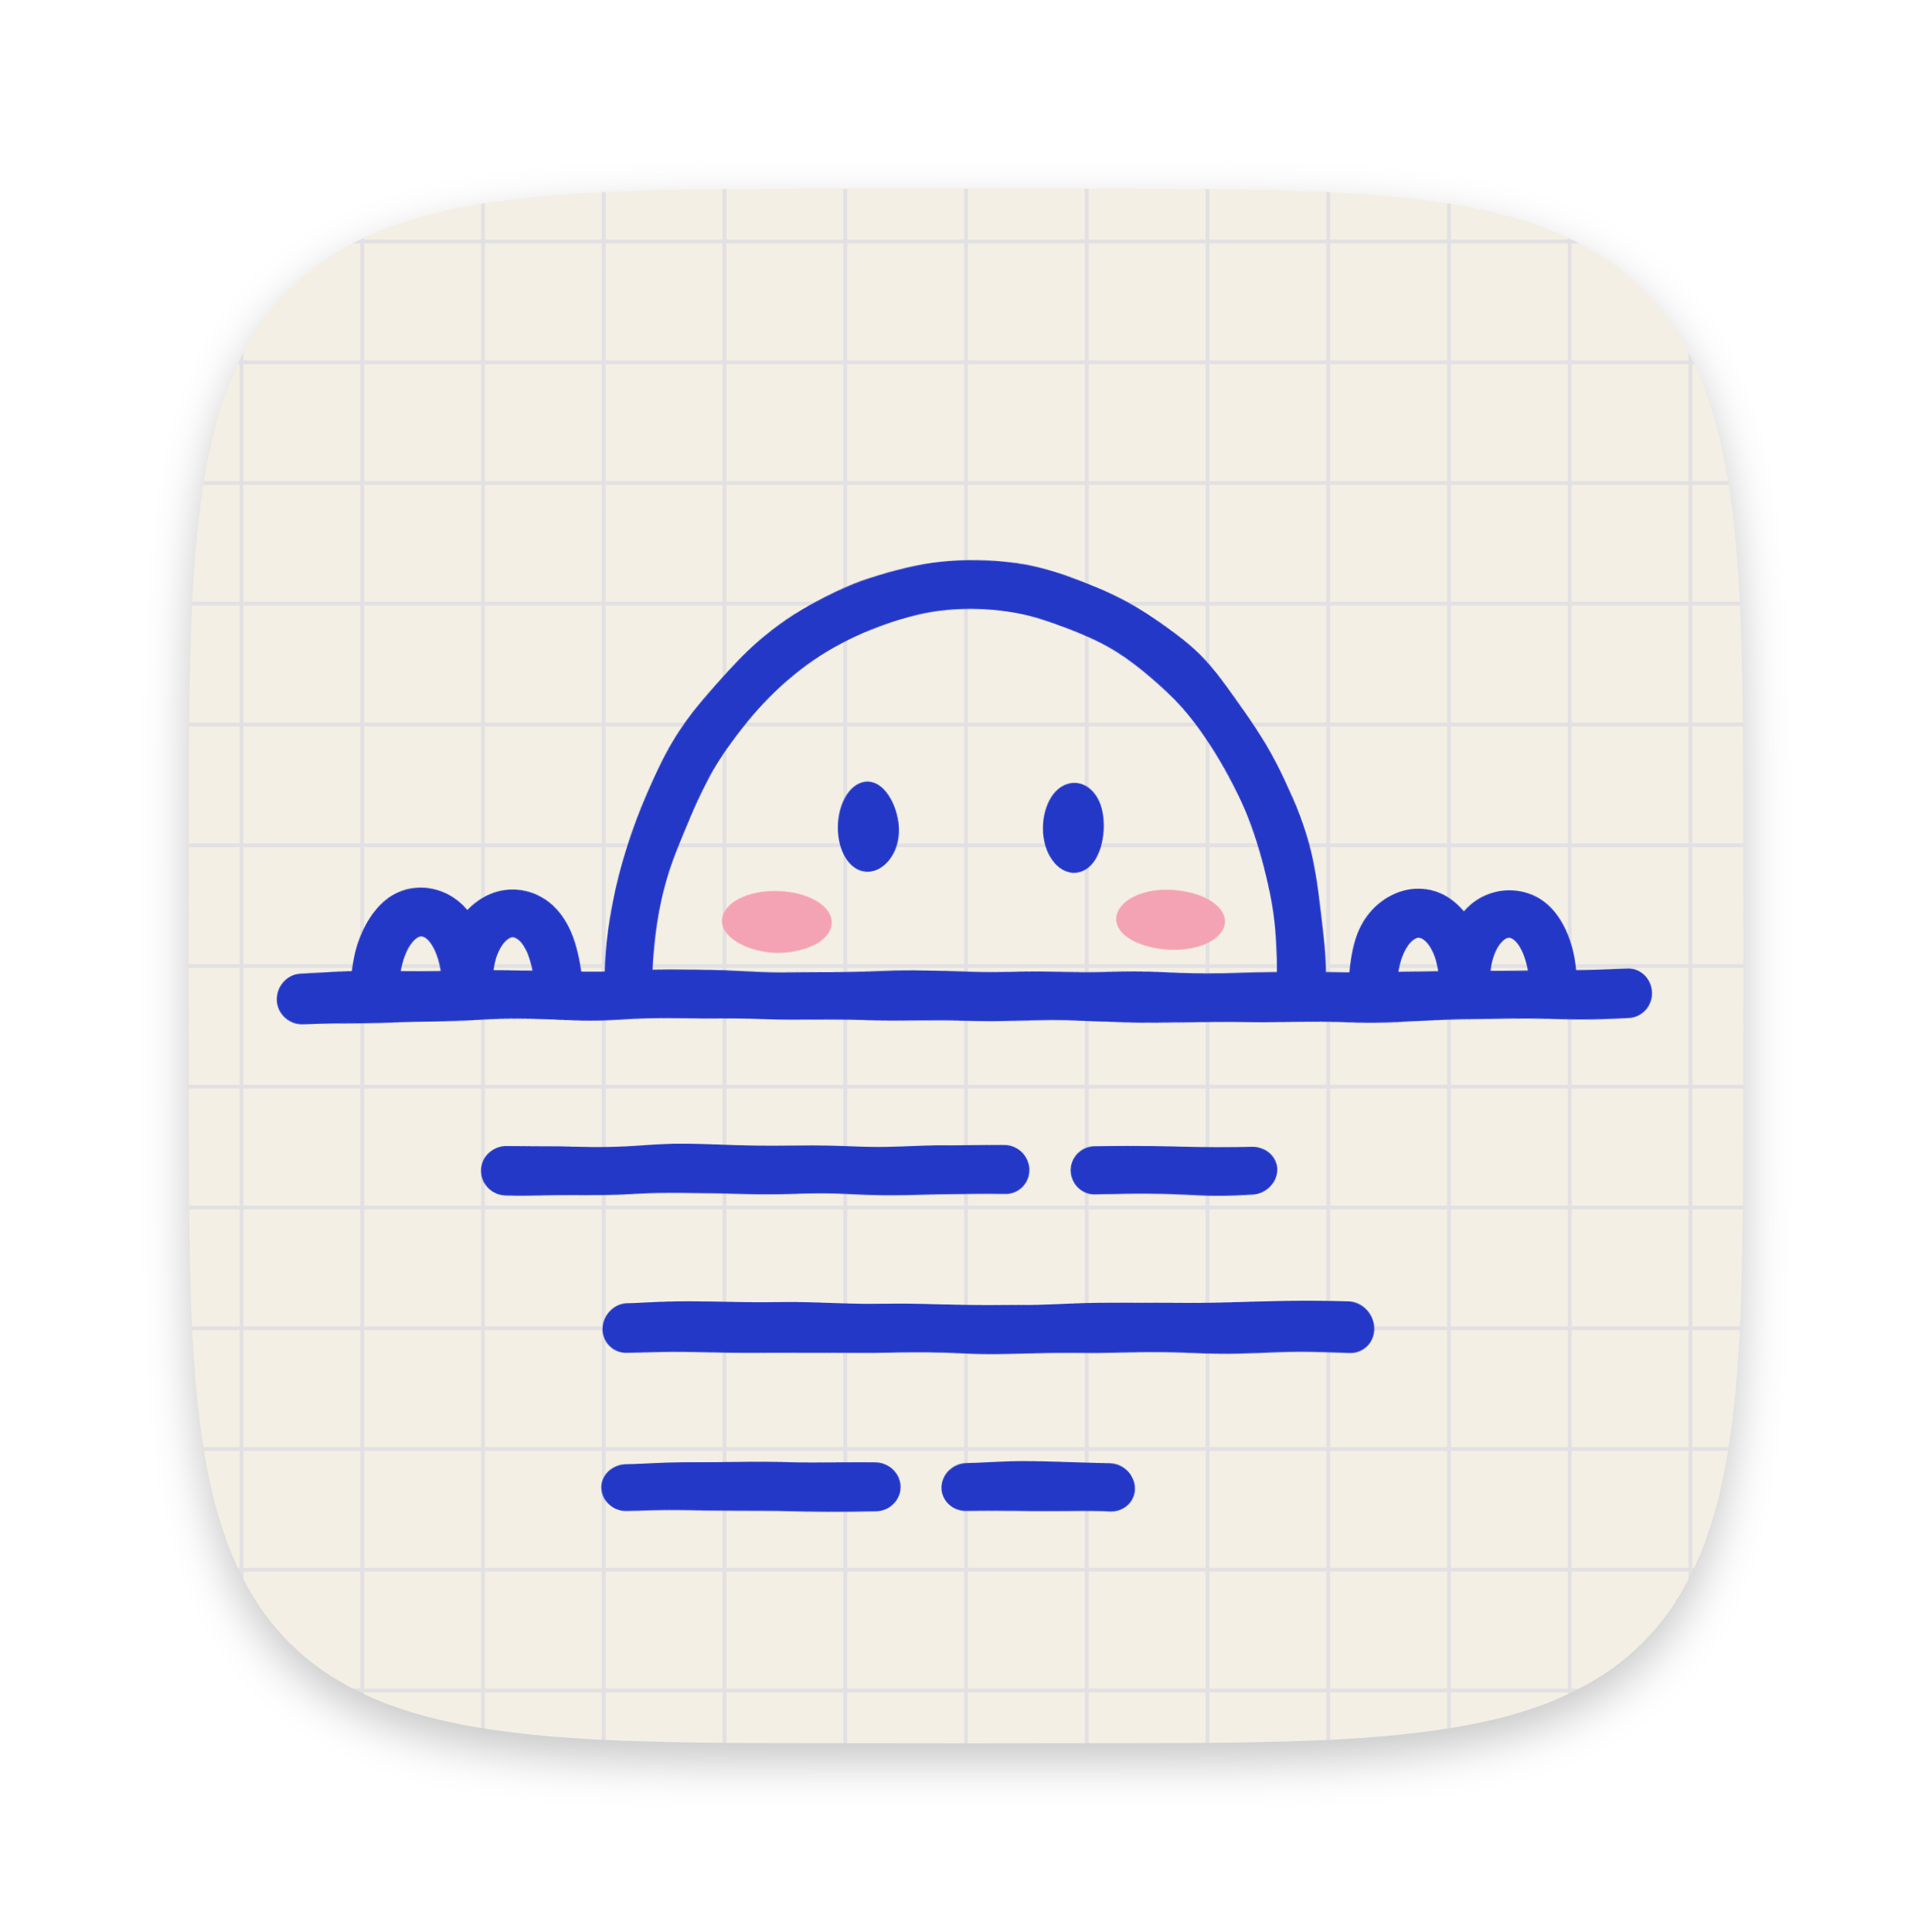
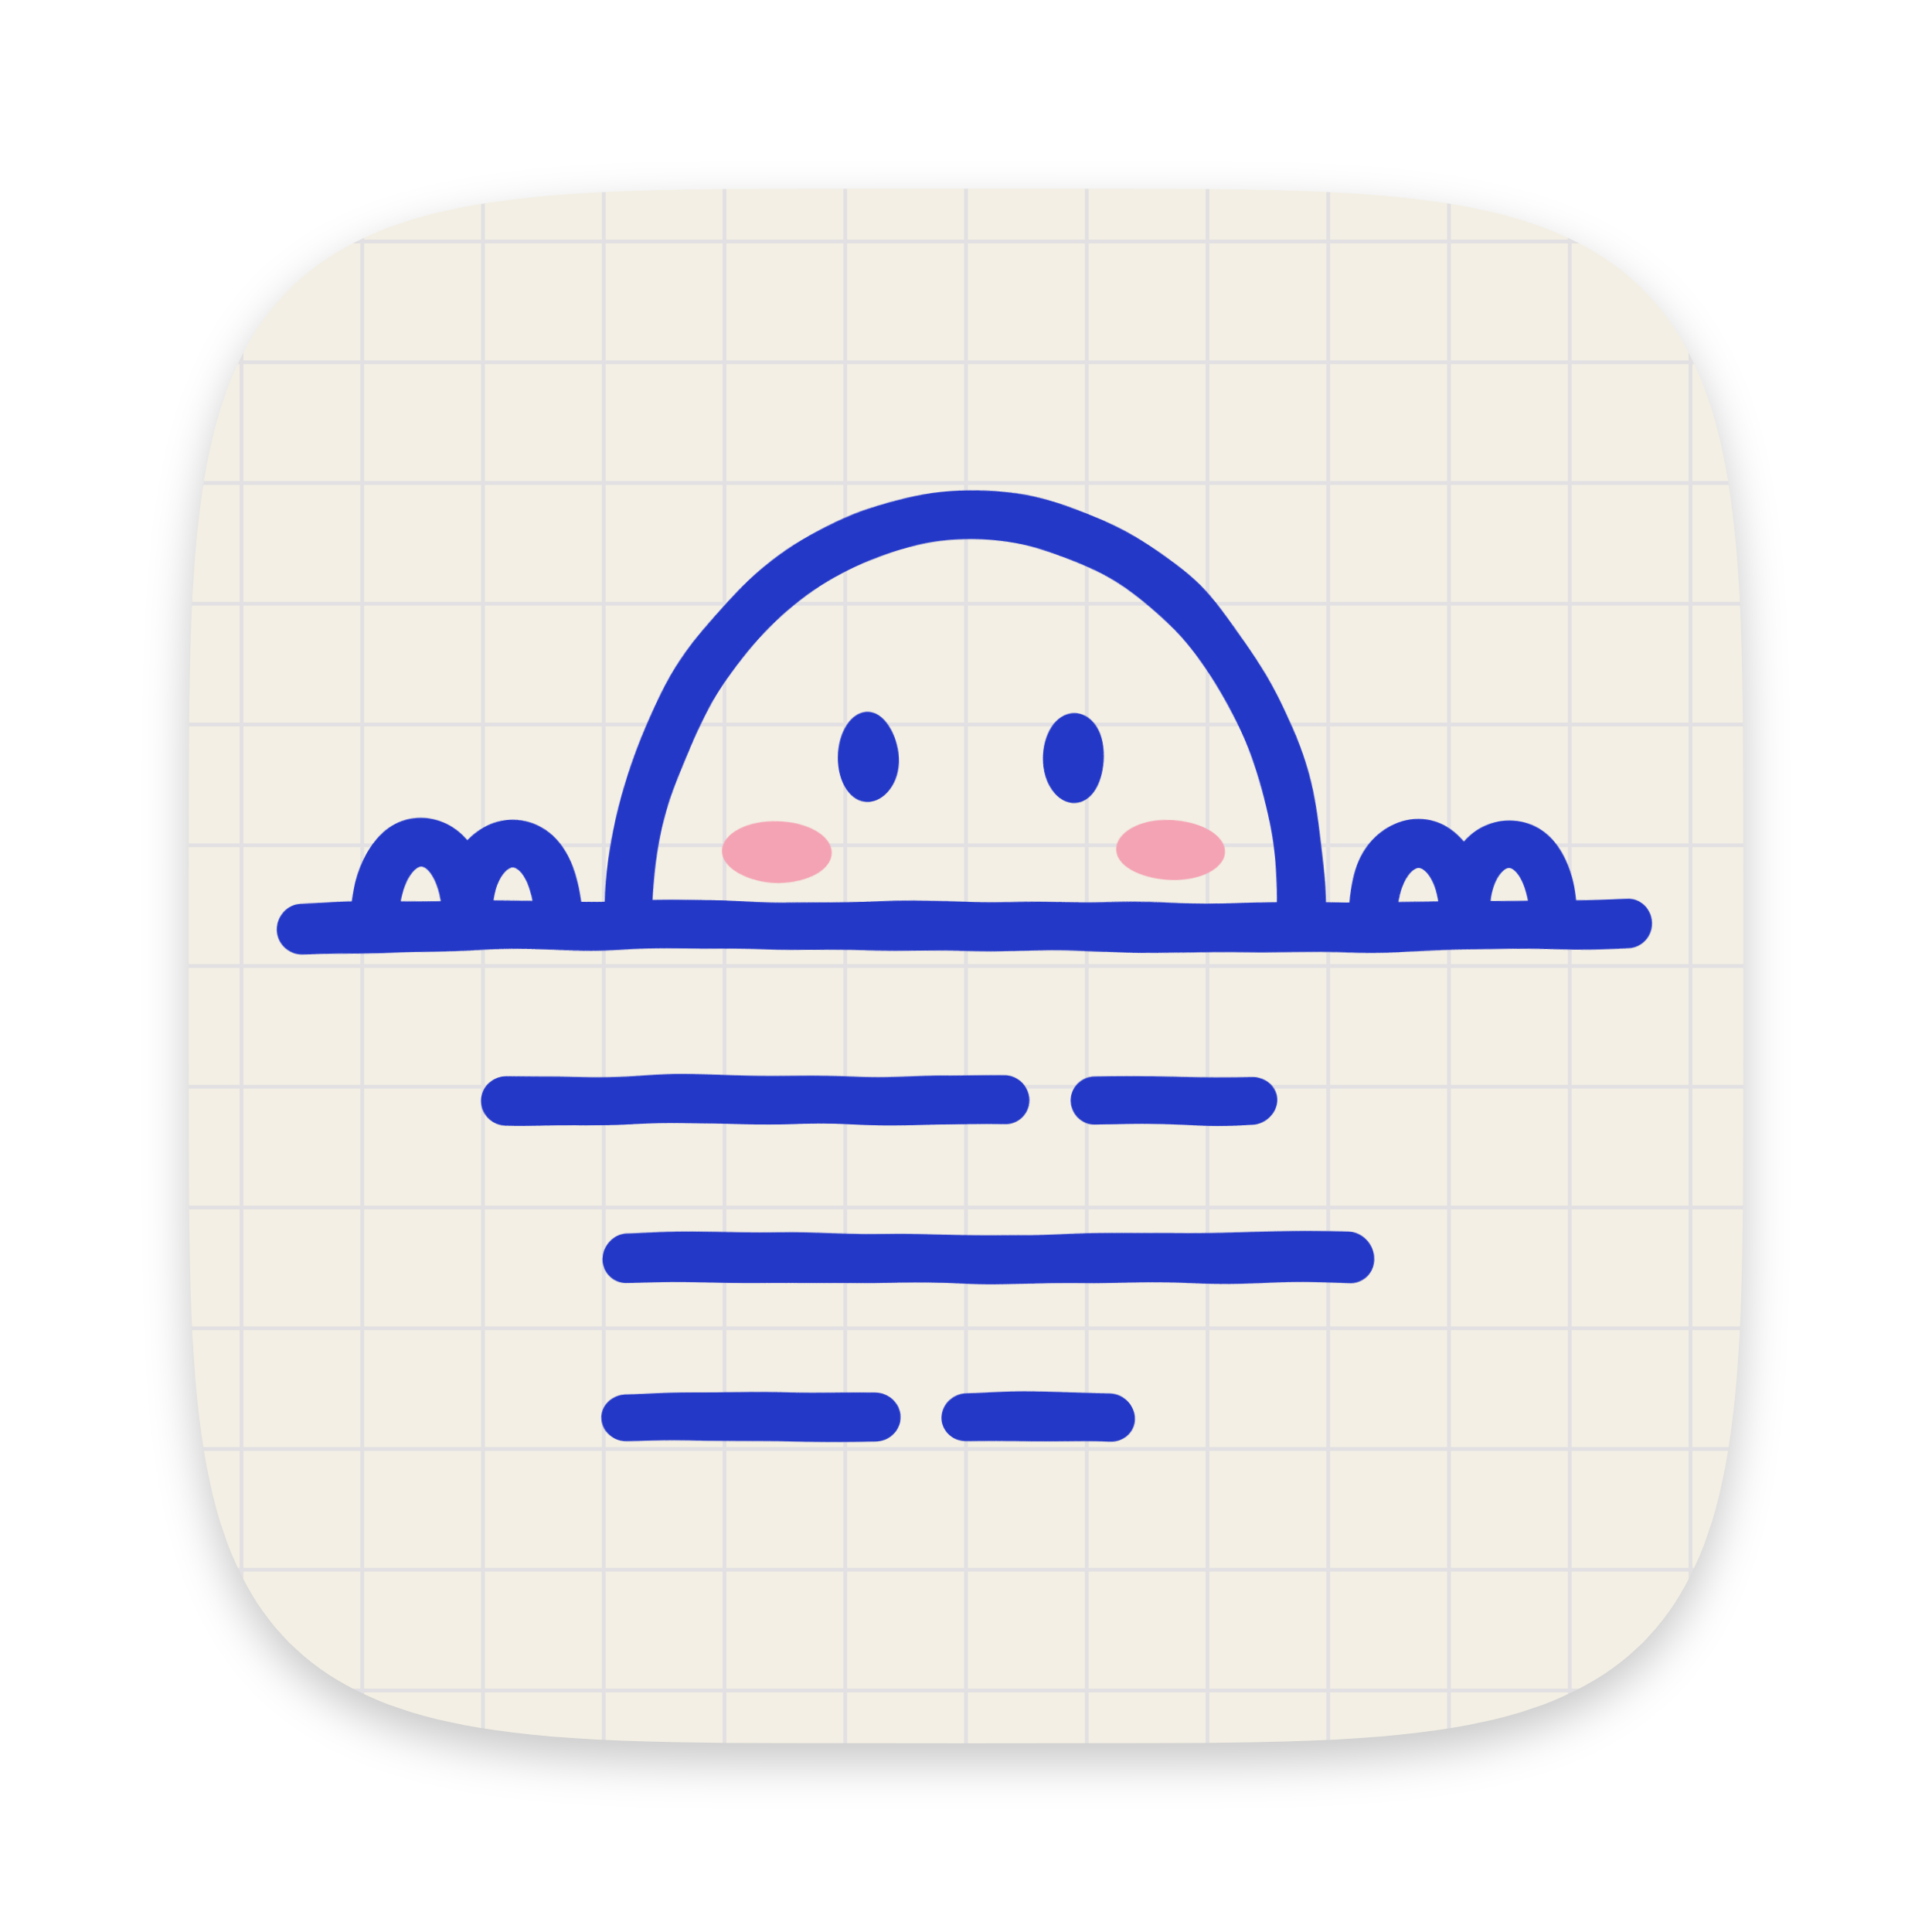
<svg xmlns="http://www.w3.org/2000/svg" viewBox="0 0 1024 1024" width="1024" height="1024">
  <defs>
    <clipPath id="sq">
      <path d="M924.0,512.0L923.9,608.0L923.8,638.6L923.5,660.9L923.1,679.0L922.6,694.5L922.0,708.2L921.2,720.5L920.4,731.8L919.4,742.2L918.3,751.9L917.1,761.0L915.8,769.6L914.4,777.6L912.8,785.3L911.2,792.6L909.4,799.5L907.5,806.1L905.4,812.4L903.3,818.5L901.0,824.2L898.5,829.8L896.0,835.1L893.3,840.2L890.5,845.1L887.6,849.8L884.5,854.3L881.2,858.7L877.9,862.8L874.3,866.8L870.7,870.7L866.8,874.3L862.8,877.9L858.7,881.2L854.3,884.5L849.8,887.6L845.1,890.5L840.2,893.3L835.1,896.0L829.8,898.5L824.2,901.0L818.5,903.3L812.4,905.4L806.1,907.5L799.5,909.4L792.6,911.2L785.3,912.8L777.6,914.4L769.6,915.8L761.0,917.1L751.9,918.3L742.2,919.4L731.8,920.4L720.5,921.2L708.2,922.0L694.5,922.6L679.0,923.1L660.9,923.5L638.6,923.8L608.0,923.9L512.0,924.0L416.0,923.9L385.4,923.8L363.1,923.5L345.0,923.1L329.5,922.6L315.8,922.0L303.5,921.2L292.2,920.4L281.8,919.4L272.1,918.3L263.0,917.1L254.4,915.8L246.4,914.4L238.7,912.8L231.4,911.2L224.5,909.4L217.9,907.5L211.6,905.4L205.5,903.3L199.8,901.0L194.2,898.5L188.9,896.0L183.8,893.3L178.9,890.5L174.2,887.6L169.7,884.5L165.3,881.2L161.2,877.9L157.2,874.3L153.3,870.7L149.7,866.8L146.1,862.8L142.8,858.7L139.5,854.3L136.4,849.8L133.5,845.1L130.7,840.2L128.0,835.1L125.5,829.8L123.0,824.2L120.7,818.5L118.6,812.4L116.5,806.1L114.6,799.5L112.8,792.6L111.2,785.3L109.6,777.6L108.2,769.6L106.9,761.0L105.7,751.9L104.6,742.2L103.6,731.8L102.8,720.5L102.0,708.2L101.4,694.5L100.9,679.0L100.5,660.9L100.2,638.6L100.1,608.0L100.0,512.0L100.1,416.0L100.2,385.4L100.5,363.1L100.9,345.0L101.4,329.5L102.0,315.8L102.8,303.5L103.6,292.2L104.6,281.8L105.7,272.1L106.9,263.0L108.2,254.4L109.6,246.4L111.2,238.7L112.8,231.4L114.6,224.5L116.5,217.9L118.6,211.6L120.7,205.5L123.0,199.8L125.5,194.2L128.0,188.9L130.7,183.8L133.5,178.9L136.4,174.2L139.5,169.7L142.8,165.3L146.1,161.2L149.7,157.2L153.3,153.3L157.2,149.7L161.2,146.1L165.3,142.8L169.7,139.5L174.2,136.4L178.9,133.5L183.8,130.7L188.9,128.0L194.2,125.5L199.8,123.0L205.5,120.7L211.6,118.6L217.9,116.5L224.5,114.6L231.4,112.8L238.7,111.2L246.4,109.6L254.4,108.2L263.0,106.9L272.1,105.7L281.8,104.6L292.2,103.6L303.5,102.8L315.8,102.0L329.5,101.4L345.0,100.9L363.1,100.5L385.4,100.2L416.0,100.1L512.0,100.0L608.0,100.1L638.6,100.2L660.9,100.5L679.0,100.9L694.5,101.4L708.2,102.0L720.5,102.8L731.8,103.6L742.2,104.6L751.9,105.7L761.0,106.9L769.6,108.2L777.6,109.6L785.3,111.2L792.6,112.8L799.5,114.6L806.1,116.5L812.4,118.6L818.5,120.7L824.2,123.0L829.8,125.5L835.1,128.0L840.2,130.7L845.1,133.5L849.8,136.4L854.3,139.5L858.7,142.8L862.8,146.1L866.8,149.7L870.7,153.3L874.3,157.2L877.9,161.2L881.2,165.3L884.5,169.7L887.6,174.2L890.5,178.9L893.3,183.8L896.0,188.9L898.5,194.2L901.0,199.8L903.3,205.5L905.4,211.6L907.5,217.9L909.4,224.5L911.2,231.4L912.8,238.7L914.4,246.4L915.8,254.4L917.1,263.0L918.3,272.1L919.4,281.8L920.4,292.2L921.2,303.5L922.0,315.8L922.6,329.5L923.1,345.0L923.5,363.1L923.8,385.4L923.9,416.0Z" />
    </clipPath>
    <filter id="shadow" x="-10%" y="-10%" width="120%" height="120%">
      <feGaussianBlur stdDeviation="12" />
    </filter>
    <filter id="hand" x="-5%" y="-5%" width="110%" height="110%">
      <feTurbulence type="fractalNoise" baseFrequency="0.012" numOctaves="2" seed="3" result="n" />
      <feDisplacementMap in="SourceGraphic" in2="n" scale="5" xChannelSelector="R" yChannelSelector="G" />
    </filter>
  </defs>
  <path d="M924.0,512.0L923.9,608.0L923.8,638.6L923.5,660.9L923.1,679.0L922.6,694.5L922.0,708.2L921.2,720.5L920.4,731.8L919.4,742.2L918.3,751.9L917.1,761.0L915.8,769.6L914.4,777.6L912.8,785.3L911.2,792.6L909.4,799.5L907.5,806.1L905.4,812.4L903.3,818.5L901.0,824.2L898.5,829.8L896.0,835.1L893.3,840.2L890.5,845.1L887.6,849.8L884.5,854.3L881.2,858.7L877.9,862.8L874.3,866.8L870.7,870.7L866.8,874.3L862.8,877.9L858.7,881.2L854.3,884.5L849.8,887.6L845.1,890.5L840.2,893.3L835.1,896.0L829.8,898.5L824.2,901.0L818.5,903.3L812.4,905.4L806.1,907.5L799.5,909.4L792.6,911.2L785.3,912.8L777.6,914.4L769.6,915.8L761.0,917.1L751.9,918.3L742.2,919.4L731.8,920.4L720.5,921.2L708.2,922.0L694.5,922.6L679.0,923.1L660.9,923.5L638.6,923.8L608.0,923.9L512.0,924.0L416.0,923.9L385.4,923.8L363.1,923.5L345.0,923.1L329.5,922.6L315.8,922.0L303.5,921.2L292.2,920.4L281.8,919.4L272.1,918.3L263.0,917.1L254.4,915.8L246.4,914.4L238.7,912.8L231.4,911.2L224.5,909.4L217.9,907.5L211.6,905.4L205.5,903.3L199.8,901.0L194.2,898.5L188.9,896.0L183.8,893.3L178.9,890.5L174.2,887.6L169.7,884.5L165.3,881.2L161.2,877.9L157.2,874.3L153.3,870.7L149.7,866.8L146.1,862.8L142.8,858.7L139.5,854.3L136.4,849.8L133.5,845.1L130.7,840.2L128.0,835.1L125.5,829.8L123.0,824.2L120.7,818.5L118.6,812.4L116.5,806.1L114.6,799.5L112.8,792.6L111.2,785.3L109.6,777.6L108.2,769.6L106.9,761.0L105.7,751.9L104.6,742.2L103.6,731.8L102.8,720.5L102.0,708.2L101.4,694.5L100.9,679.0L100.5,660.9L100.2,638.6L100.1,608.0L100.0,512.0L100.1,416.0L100.2,385.4L100.5,363.1L100.9,345.0L101.4,329.5L102.0,315.8L102.8,303.5L103.6,292.2L104.6,281.8L105.7,272.1L106.9,263.0L108.2,254.4L109.6,246.4L111.2,238.7L112.8,231.4L114.6,224.5L116.5,217.9L118.6,211.6L120.7,205.5L123.0,199.8L125.5,194.2L128.0,188.9L130.7,183.8L133.5,178.9L136.4,174.2L139.5,169.7L142.8,165.3L146.1,161.2L149.7,157.2L153.3,153.3L157.2,149.7L161.2,146.1L165.3,142.8L169.7,139.5L174.2,136.4L178.9,133.5L183.8,130.7L188.9,128.0L194.2,125.5L199.8,123.0L205.5,120.7L211.6,118.6L217.9,116.5L224.5,114.6L231.4,112.8L238.7,111.2L246.4,109.6L254.4,108.2L263.0,106.9L272.1,105.7L281.8,104.6L292.2,103.6L303.5,102.8L315.8,102.0L329.5,101.4L345.0,100.9L363.1,100.5L385.4,100.2L416.0,100.1L512.0,100.0L608.0,100.1L638.6,100.2L660.9,100.5L679.0,100.9L694.5,101.4L708.2,102.0L720.5,102.8L731.8,103.6L742.2,104.6L751.9,105.7L761.0,106.9L769.6,108.2L777.6,109.6L785.3,111.2L792.6,112.8L799.5,114.6L806.1,116.5L812.4,118.6L818.5,120.7L824.2,123.0L829.8,125.5L835.1,128.0L840.2,130.7L845.1,133.5L849.8,136.4L854.3,139.5L858.7,142.8L862.8,146.1L866.8,149.7L870.7,153.3L874.3,157.2L877.9,161.2L881.2,165.3L884.5,169.7L887.6,174.2L890.5,178.9L893.3,183.8L896.0,188.9L898.5,194.2L901.0,199.8L903.3,205.5L905.4,211.6L907.5,217.9L909.4,224.5L911.2,231.4L912.8,238.7L914.4,246.4L915.8,254.4L917.1,263.0L918.3,272.1L919.4,281.8L920.4,292.2L921.2,303.5L922.0,315.8L922.6,329.5L923.1,345.0L923.5,363.1L923.8,385.4L923.9,416.0Z" transform="translate(0 10)" fill="#000" opacity="0.22" filter="url(#shadow)" />
  <g clip-path="url(#sq)">
    <rect width="1024" height="1024" fill="#f3efe4" />
    <path d="M128 0V1024M0 128H1024M192 0V1024M0 192H1024M256 0V1024M0 256H1024M320 0V1024M0 320H1024M384 0V1024M0 384H1024M448 0V1024M0 448H1024M512 0V1024M0 512H1024M576 0V1024M0 576H1024M640 0V1024M0 640H1024M704 0V1024M0 704H1024M768 0V1024M0 768H1024M832 0V1024M0 832H1024M896 0V1024M0 896H1024" stroke="rgba(36,56,200,0.08)" stroke-width="2" fill="none" />
-     <g transform="translate(0 -36)" filter="url(#hand)" stroke-linecap="round" stroke-linejoin="round">
+     <g transform="translate(0 -73)" filter="url(#hand)" stroke-linecap="round" stroke-linejoin="round">
      <g stroke="#2438c8" stroke-width="26" fill="none">
        <path d="M334 562 C332 446 414 346 514 346 C612 346 694 444 690 560" />
        <path d="M200 562 c0 -56 48 -56 48 0 c0 -56 48 -56 48 0" />
        <path d="M728 562 c0 -56 48 -56 48 0 c0 -56 48 -56 48 0" />
        <path d="M160 566 C360 558 660 570 864 562" />
        <path d="M268 656 H532 M580 656 H664 M332 740 H716 M332 824 H464 M512 824 H588" />
      </g>
      <g fill="#2438c8">
        <ellipse cx="460" cy="474" rx="16" ry="24" />
        <ellipse cx="570" cy="474" rx="16" ry="24" />
      </g>
      <g fill="#f4a3b4">
        <ellipse cx="412" cy="524" rx="29" ry="16" />
        <ellipse cx="620" cy="524" rx="29" ry="16" />
      </g>
    </g>
  </g>
</svg>
